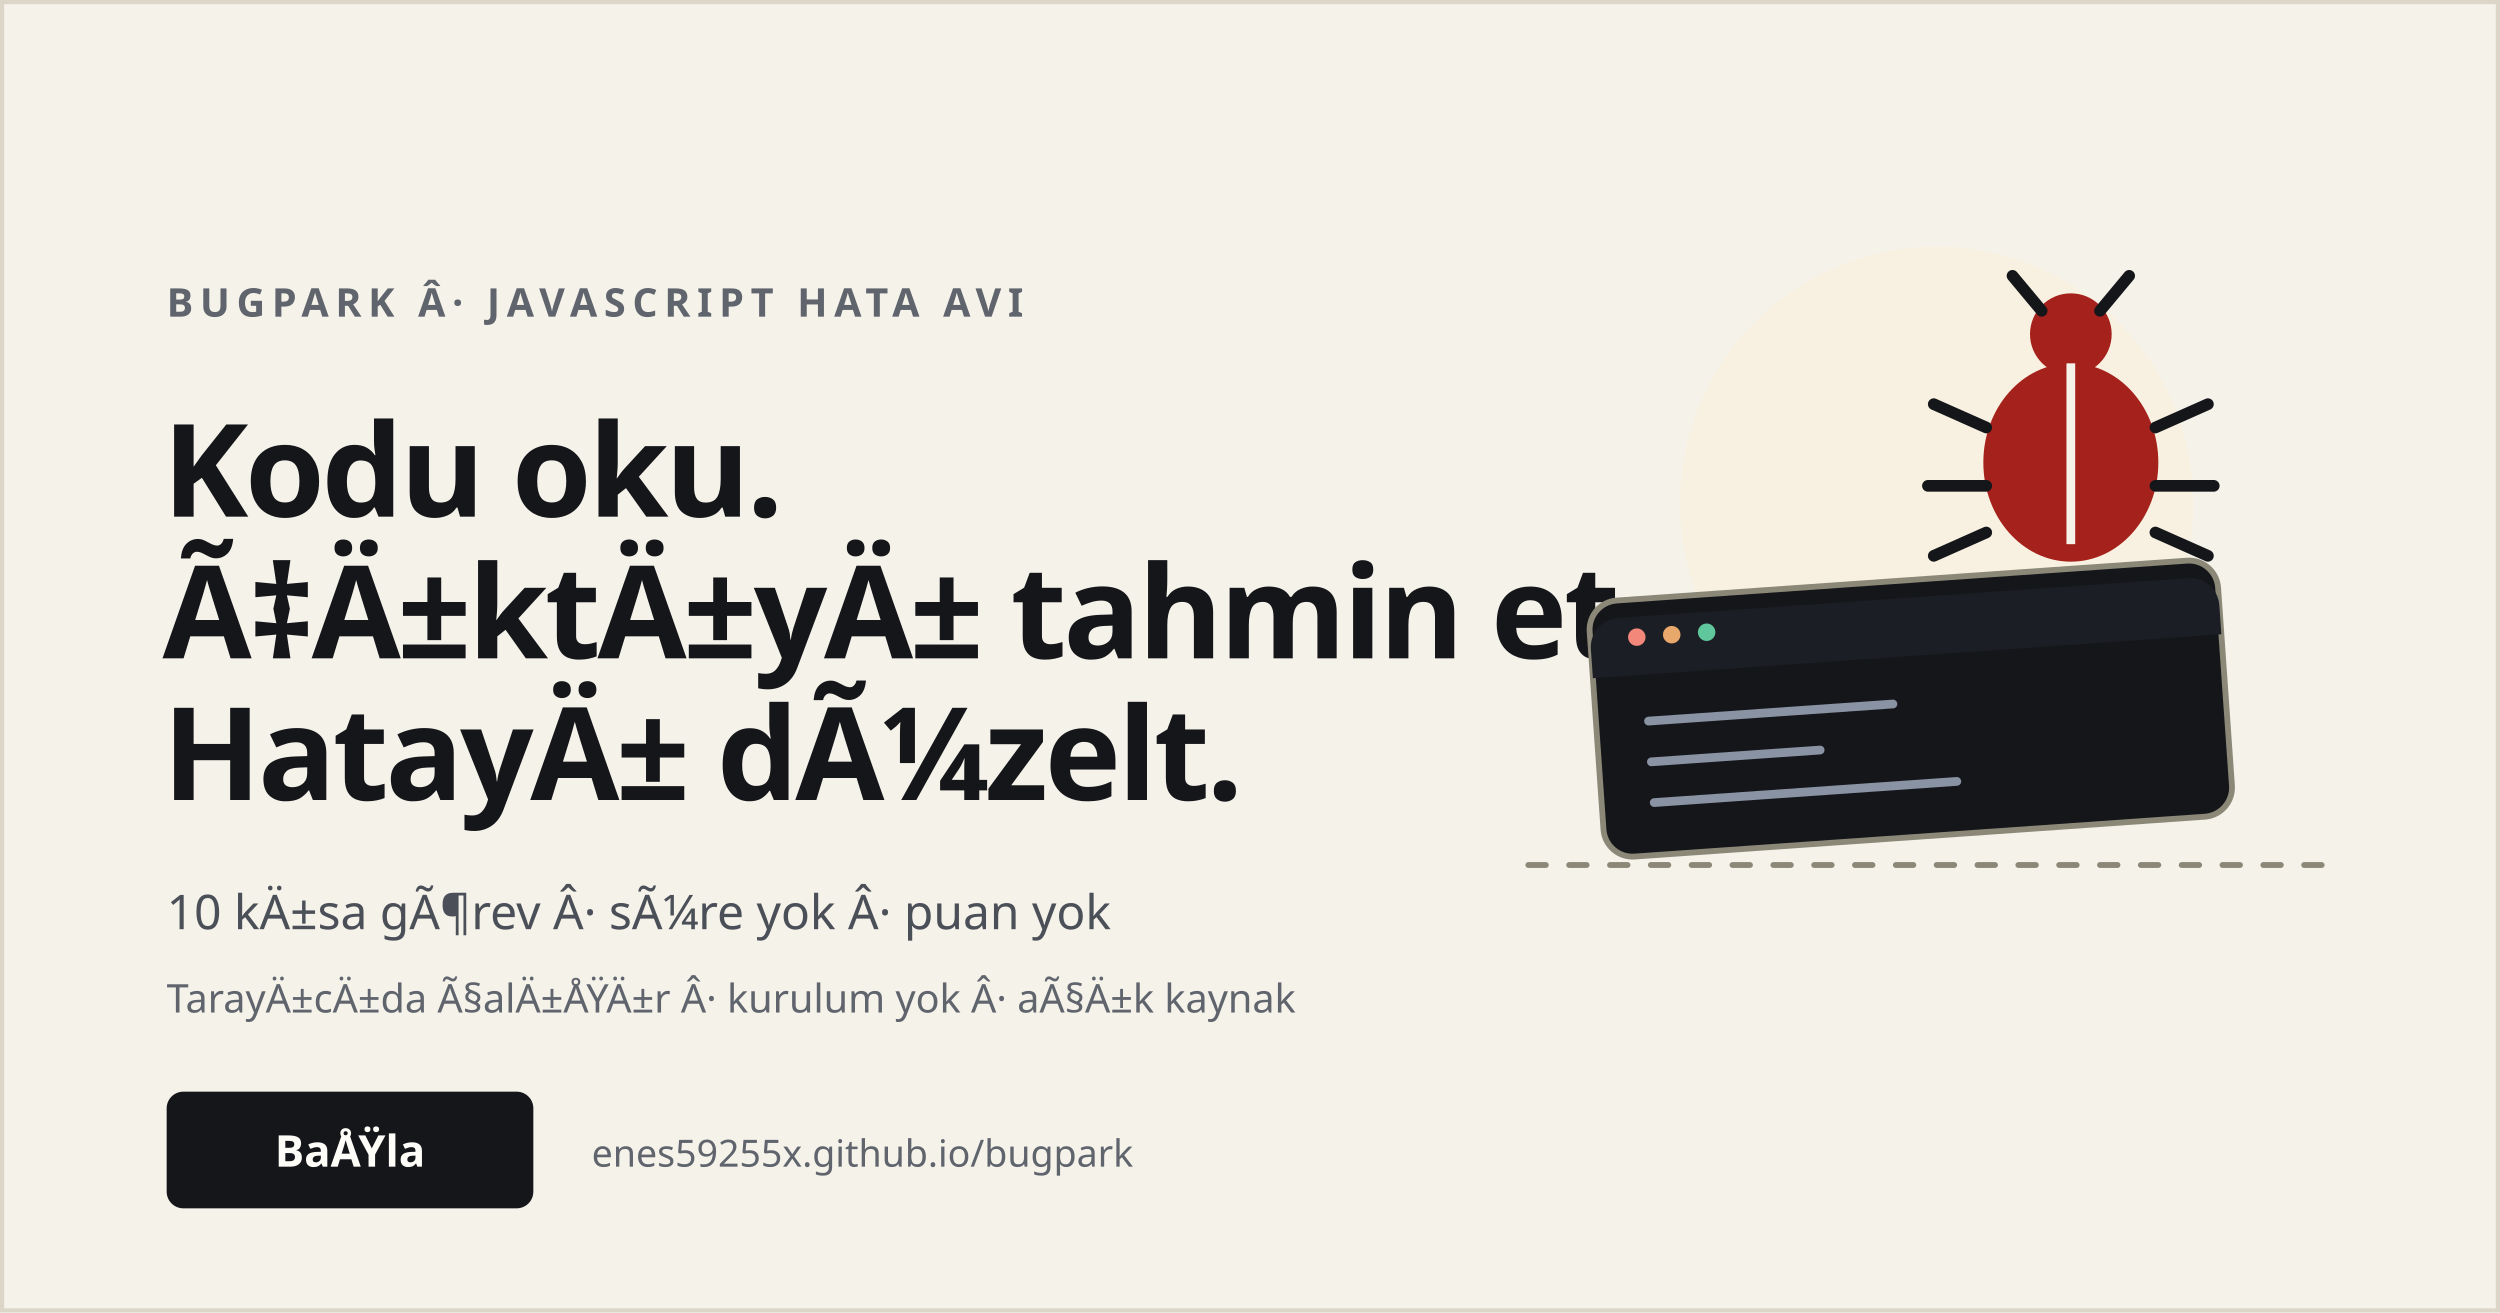
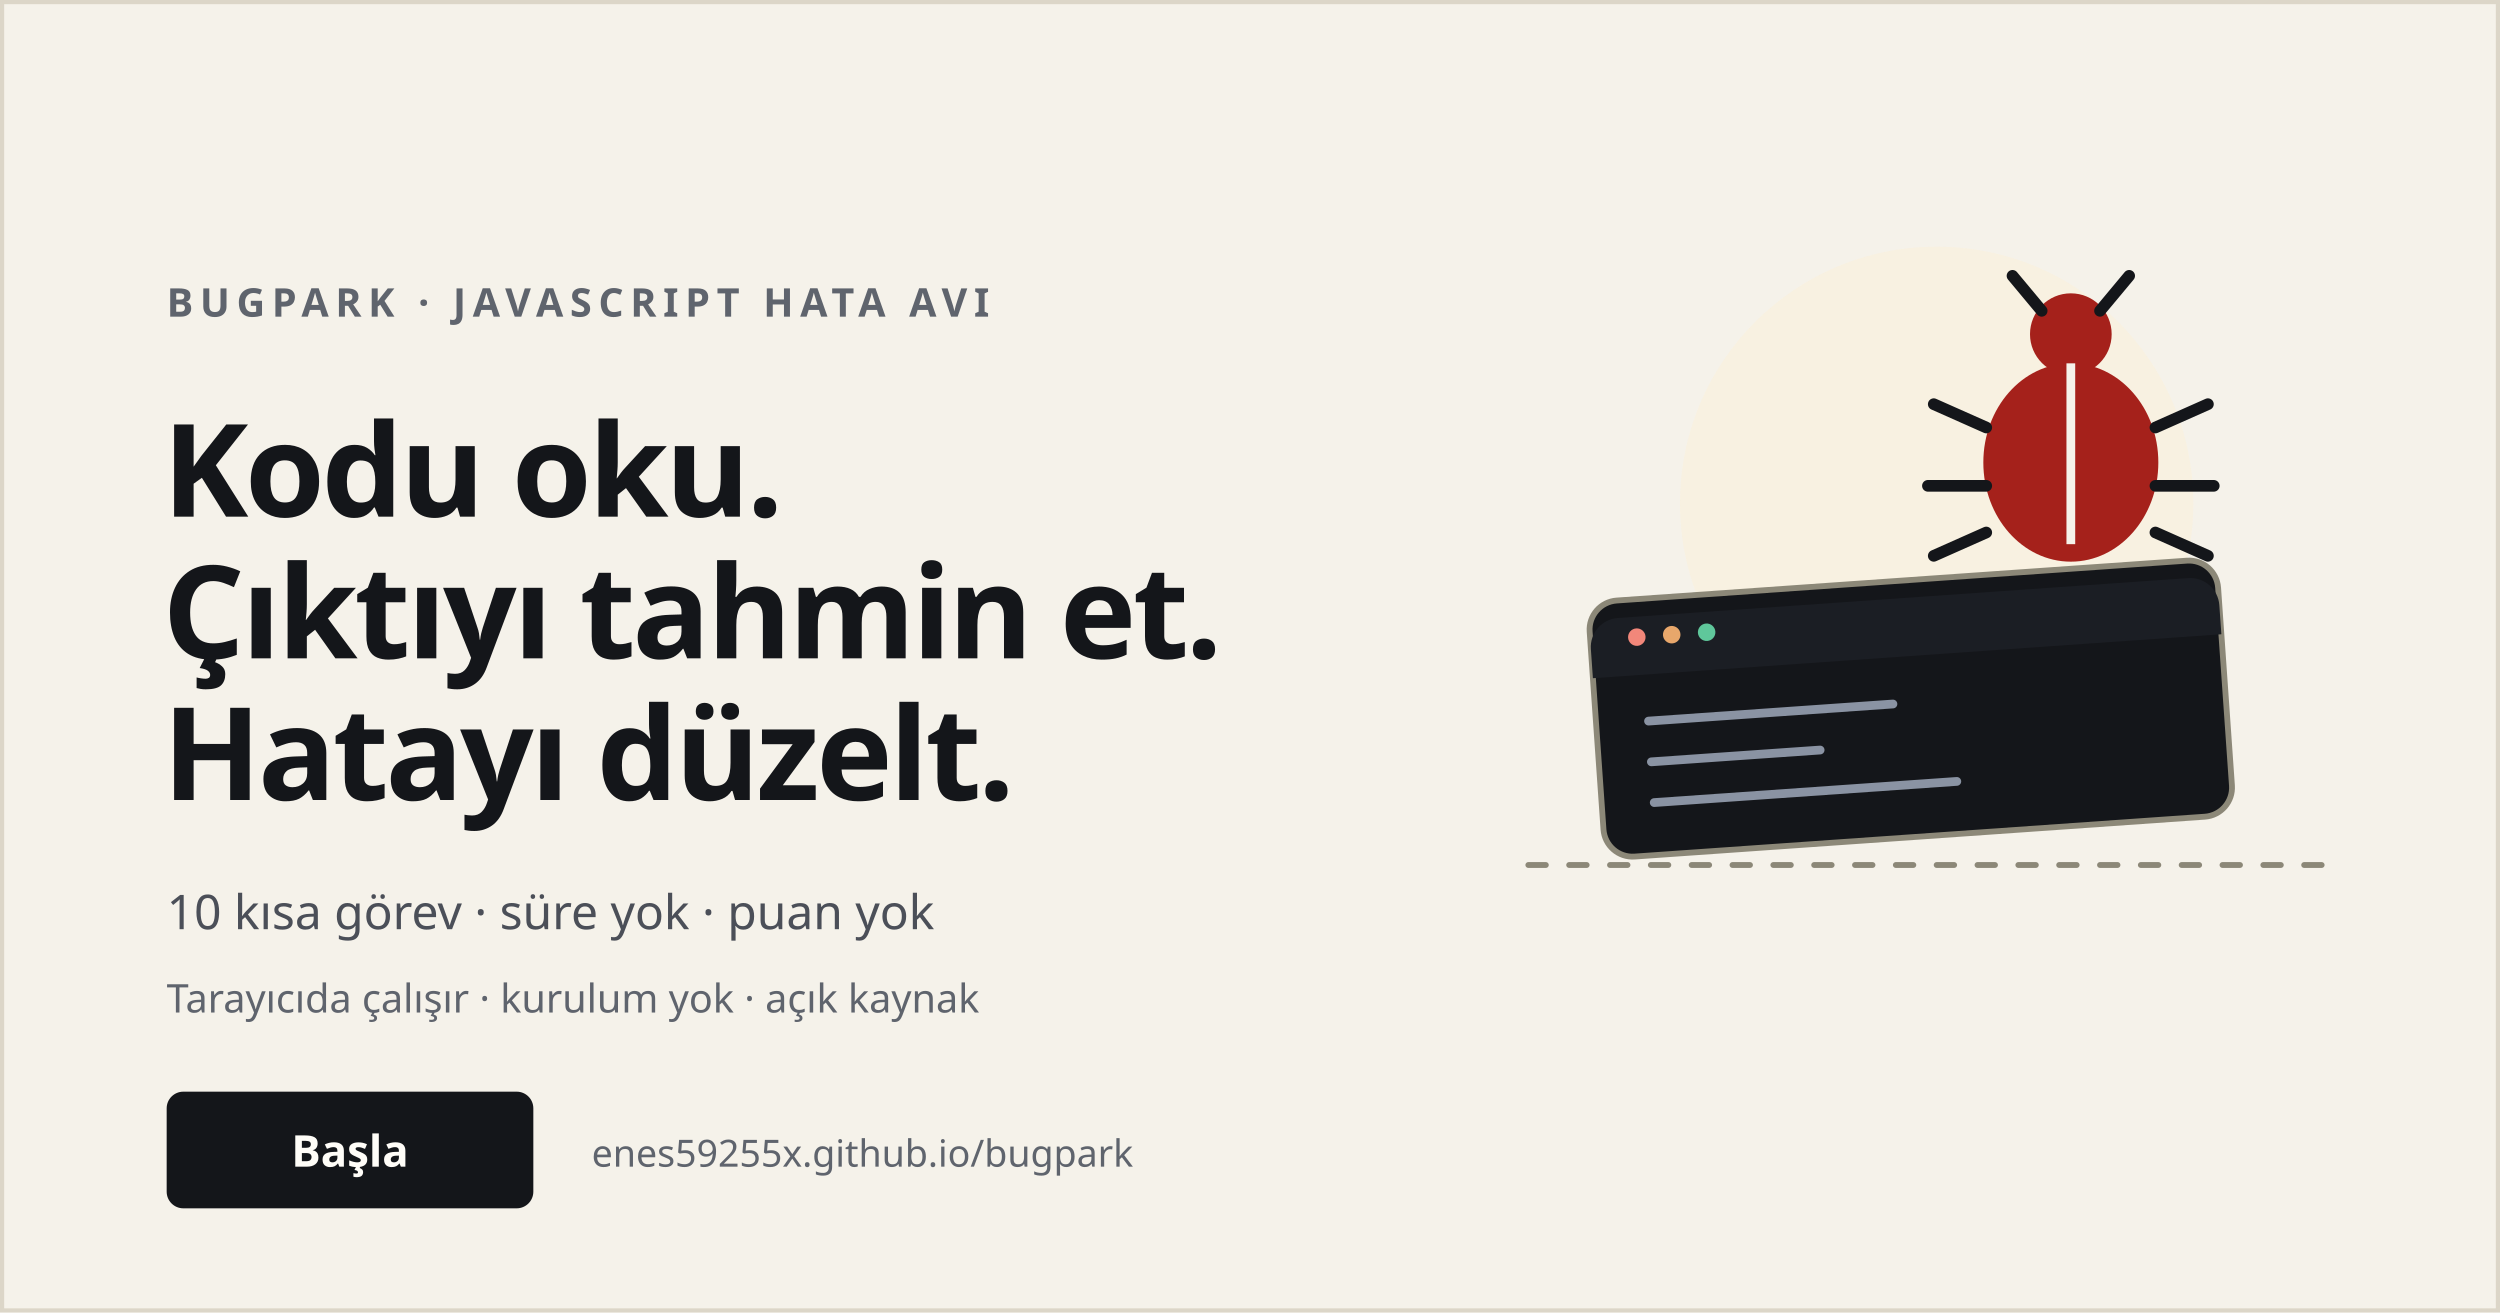
<svg xmlns="http://www.w3.org/2000/svg" width="1200" height="630" viewBox="0 0 1200 630">
  <rect width="1200" height="630" fill="#F5F2EA" />
  <rect x="1" y="1" width="1198" height="628" fill="none" stroke="#DCD6C8" stroke-width="2" />
  <g font-family="Segoe UI, system-ui, sans-serif">
-     <text x="80" y="152" font-size="19" font-weight="600" letter-spacing="3.2" fill="#5F646D">BUGPARK Â· JAVASCRIPT HATA AVI</text>
+     <text x="80" y="152" font-size="19" font-weight="600" letter-spacing="3.2" fill="#5F646D">BUGPARK · JAVASCRIPT HATA AVI</text>
    <g font-size="62" font-weight="700" letter-spacing="-1.6" fill="#14161A">
      <text x="78" y="248">Kodu oku.</text>
-       <text x="78" y="316">Ã‡Ä±ktÄ±yÄ± tahmin et.</text>
-       <text x="78" y="384">HatayÄ± dÃ¼zelt.</text>
+       <text x="78" y="316">Çıktıyı tahmin et.</text>
+       <text x="78" y="384">Hatayı düzelt.</text>
    </g>
-     <text x="80" y="446" font-size="23" fill="#4B4F58">10 kÄ±sa gÃ¶rev Â· sÃ¼re yok Â· puan yok</text>
-     <text x="80" y="486" font-size="19" fill="#5F646D">TarayÄ±cÄ±da Ã§alÄ±ÅŸÄ±r Â· kurulum yok Â· aÃ§Ä±k kaynak</text>
+     <text x="80" y="446" font-size="23" fill="#4B4F58">10 kısa görev · süre yok · puan yok</text>
+     <text x="80" y="486" font-size="19" fill="#5F646D">Tarayıcıda çalışır · kurulum yok · açık kaynak</text>
    <g>
      <rect x="80" y="524" width="176" height="56" rx="8" fill="#14161A" />
-       <text x="168" y="560" font-size="21" font-weight="600" fill="#FFFDF8" text-anchor="middle">BaÅŸla</text>
+       <text x="168" y="560" font-size="21" font-weight="600" fill="#FFFDF8" text-anchor="middle">Başla</text>
    </g>
    <text x="284" y="560" font-size="18" fill="#5F646D">enes59255x.github.io/bugpark</text>
  </g>
  <g transform="translate(700 96) scale(1.4)">
    <circle cx="164" cy="104" r="88" fill="#FBF0D9" opacity=".55" />
    <g transform="rotate(-4 160 158)">
      <rect x="46" y="130" width="216" height="88" rx="10" fill="#14161A" stroke="#8C8878" stroke-width="2" />
      <path d="M46 146a10 10 0 0 1 10-10h196a10 10 0 0 1 10 10v10H46z" fill="#1B1E24" />
      <circle cx="62" cy="143" r="3" fill="#F2877A" />
      <circle cx="74" cy="143" r="3" fill="#E8A76B" />
      <circle cx="86" cy="143" r="3" fill="#5FC79B" />
      <g stroke="#8A93A3" stroke-width="3" stroke-linecap="round">
        <path d="M64 172h84" />
        <path d="M64 186h58" />
        <path d="M64 200h104" />
      </g>
    </g>
    <g>
      <ellipse cx="210" cy="90" rx="30" ry="34" fill="#A5211B" />
      <circle cx="210" cy="46" r="14" fill="#A5211B" />
      <path d="M210 56v62" stroke="#F5F2EA" stroke-width="3" />
      <g stroke="#14161A" stroke-width="4" stroke-linecap="round">
        <path d="M200 38 190 26" />
        <path d="M220 38 230 26" />
        <path d="M181 78 163 70" />
        <path d="M181 98 161 98" />
        <path d="M181 114 163 122" />
        <path d="M239 78 257 70" />
        <path d="M239 98 259 98" />
        <path d="M239 114 257 122" />
      </g>
    </g>
    <path d="M24 228h272" stroke="#8C8878" stroke-width="2" stroke-dasharray="6 8" stroke-linecap="round" />
  </g>
</svg>
